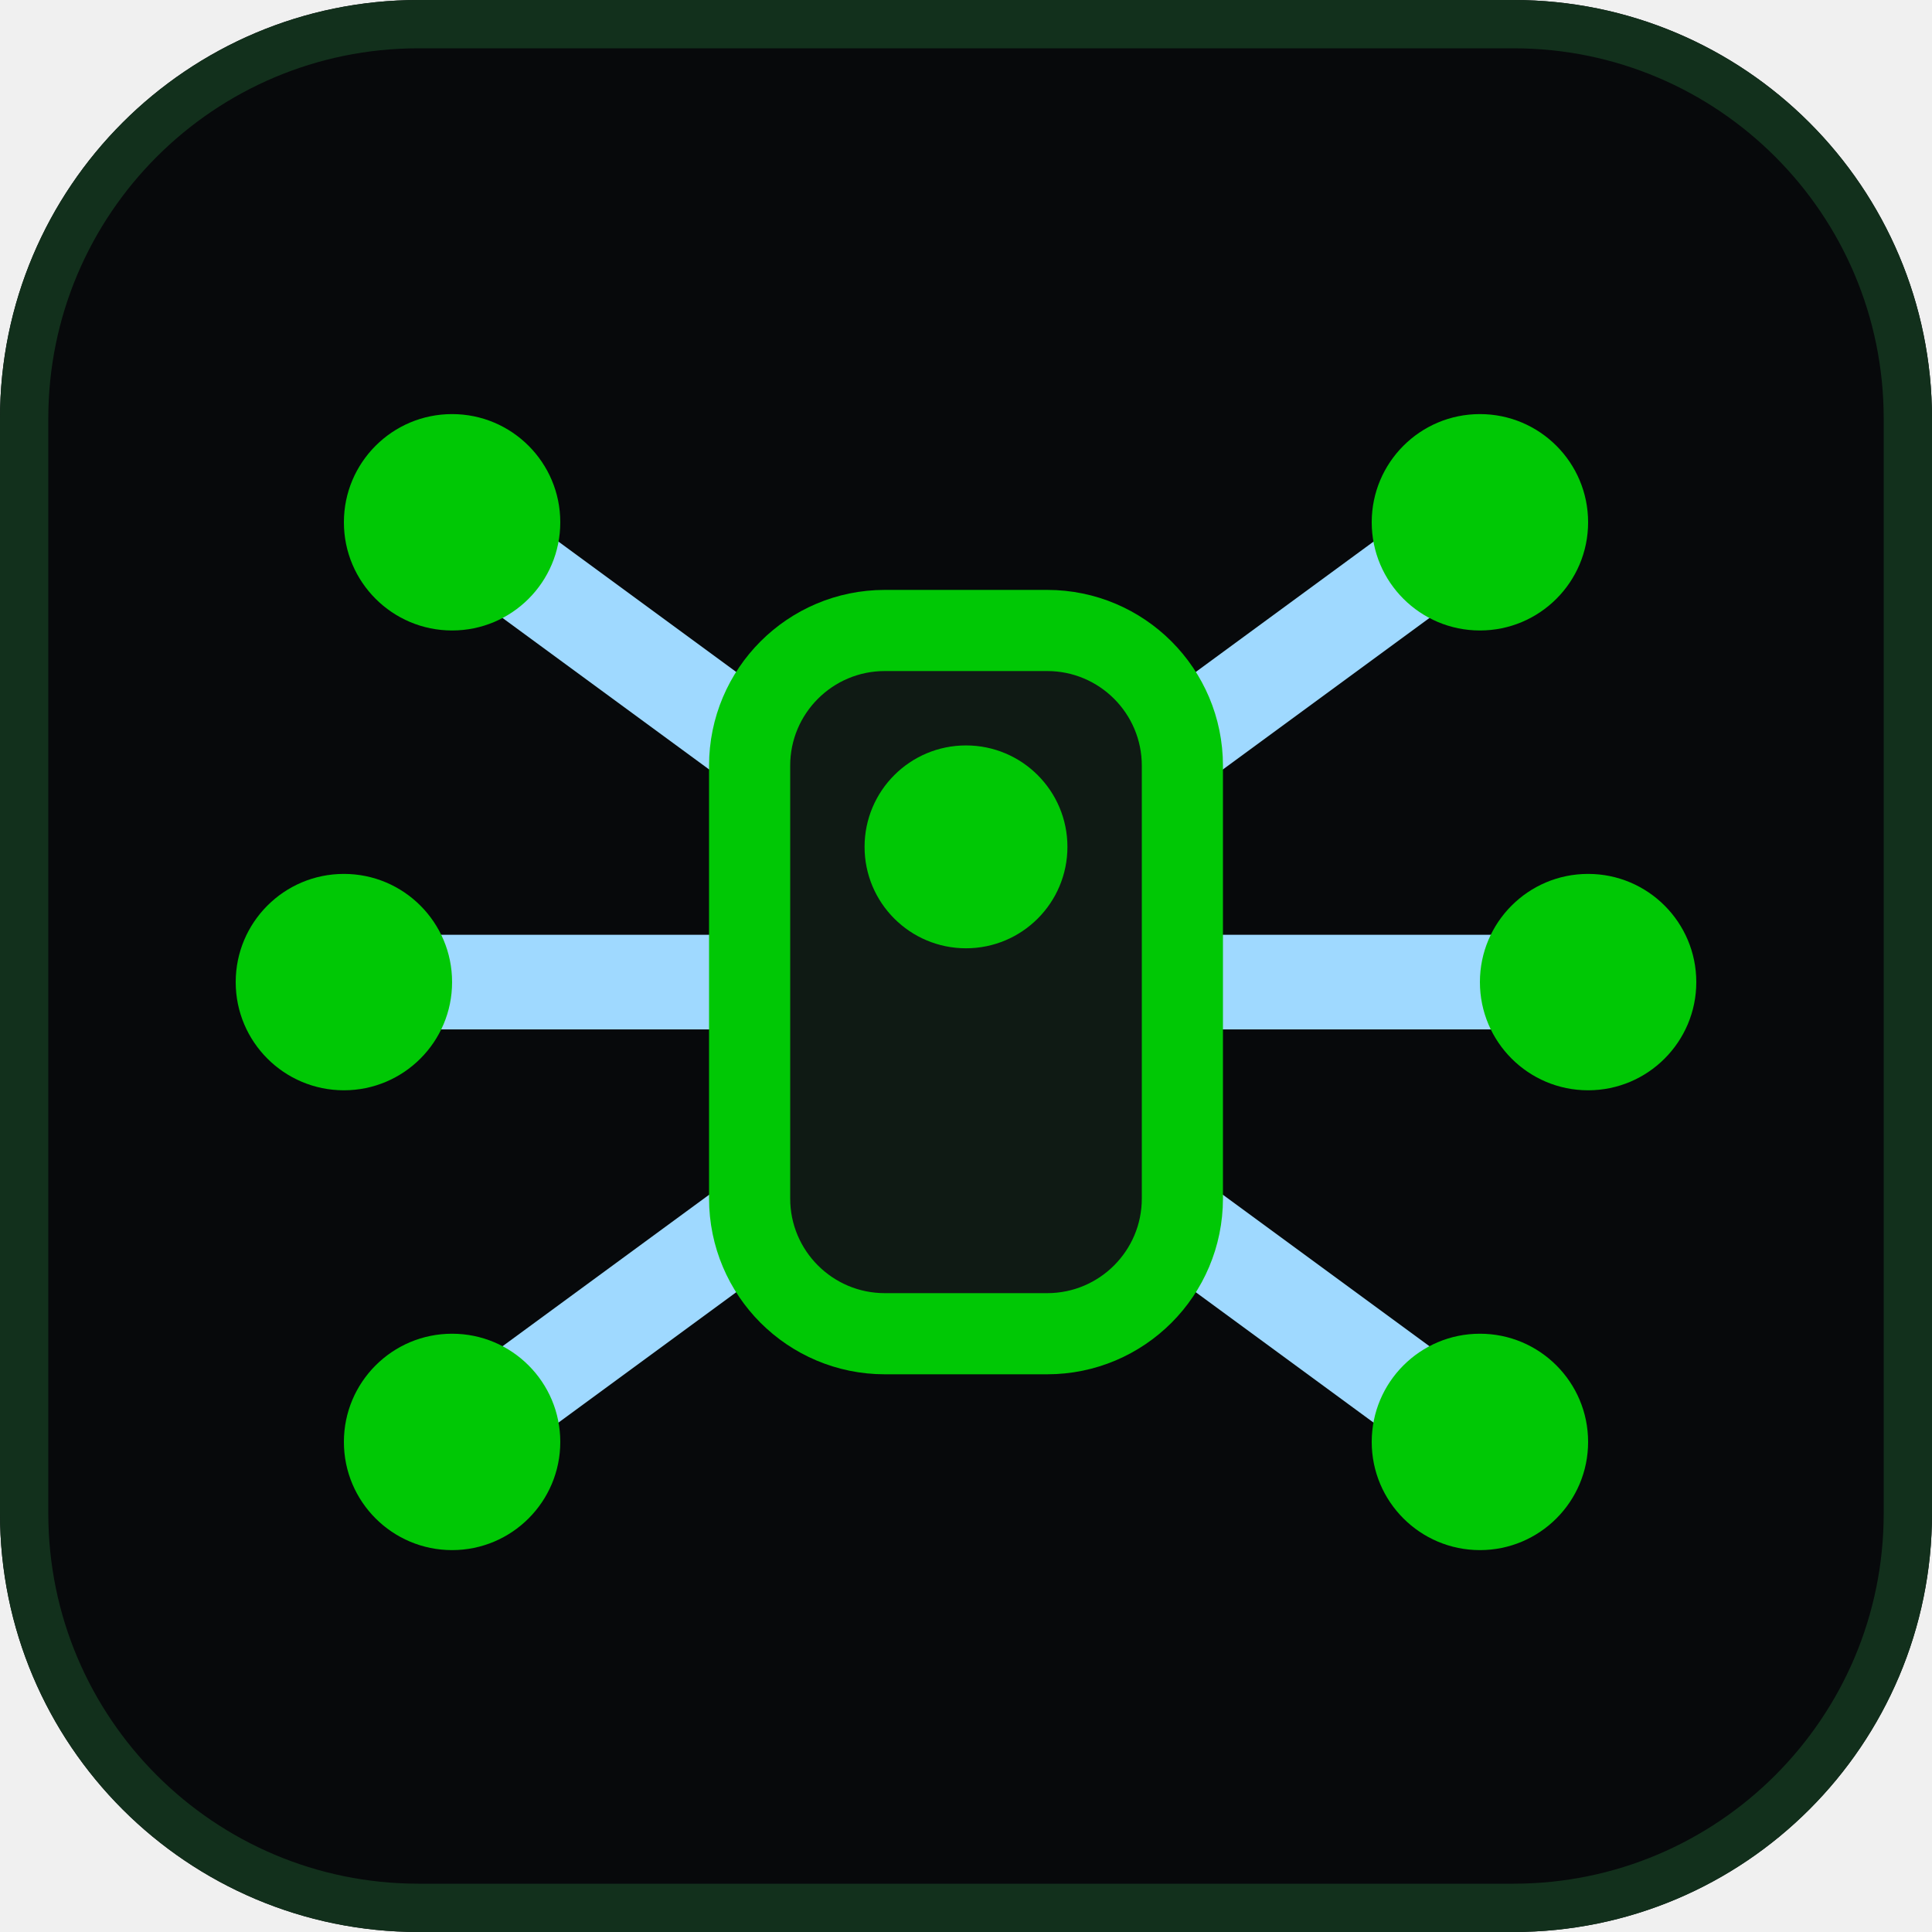
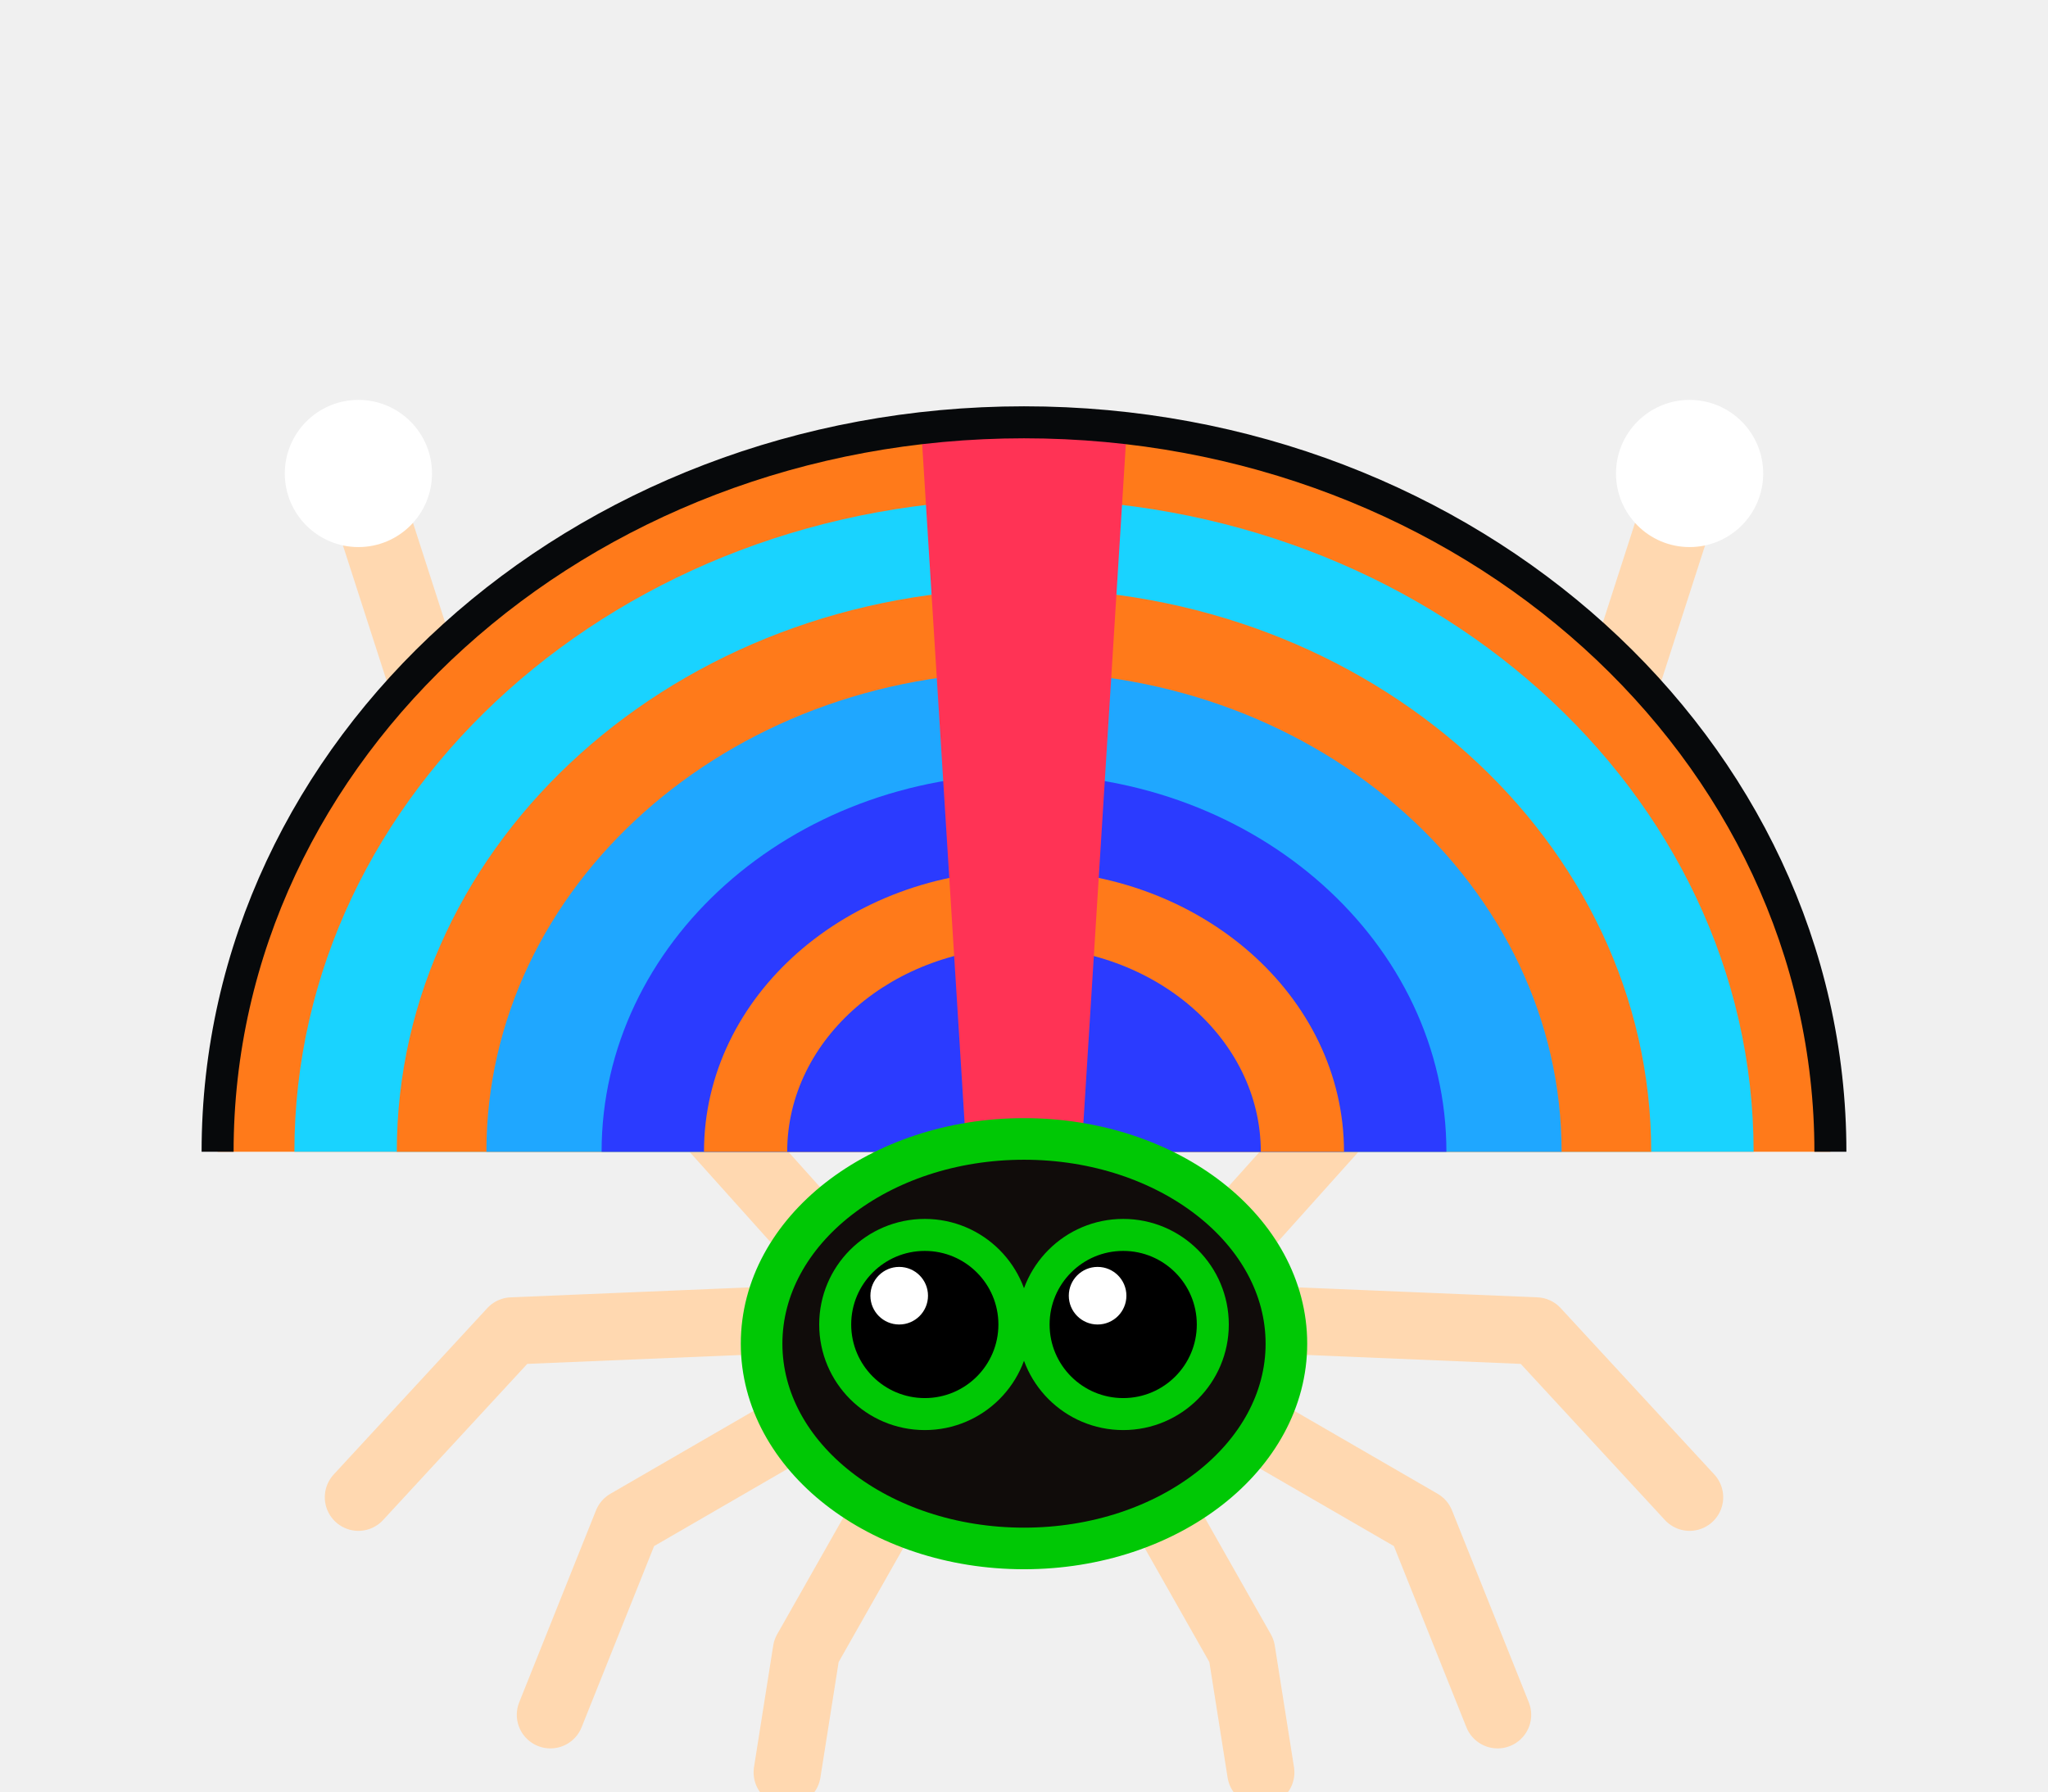
- <svg xmlns="http://www.w3.org/2000/svg" viewBox="0 0 120 120">
-   <rect width="120" height="120" rx="26" fill="#07090b" />
-   <rect x="1.5" y="1.5" width="117" height="117" rx="24.5" fill="none" stroke="#12301c" stroke-width="3" />
-   <g transform="translate(60 61) scale(0.84) translate(-60 -60)">
-     <g stroke="#9fd9ff" stroke-width="7" stroke-linecap="round">
-       <line x1="52" y1="48" x2="22" y2="26" />
-       <line x1="52" y1="60" x2="14" y2="60" />
-       <line x1="52" y1="72" x2="22" y2="94" />
-       <line x1="68" y1="48" x2="98" y2="26" />
-       <line x1="68" y1="60" x2="106" y2="60" />
-       <line x1="68" y1="72" x2="98" y2="94" />
-     </g>
-     <g fill="#00c805">
-       <circle cx="22" cy="26" r="8" />
-       <circle cx="14" cy="60" r="8" />
-       <circle cx="22" cy="94" r="8" />
-       <circle cx="98" cy="26" r="8" />
-       <circle cx="106" cy="60" r="8" />
-       <circle cx="98" cy="94" r="8" />
-     </g>
-     <rect x="44" y="34" width="32" height="52" rx="10" fill="#0f1a14" stroke="#00c805" stroke-width="6" />
-     <circle cx="60" cy="50" r="7.5" fill="#00c805" />
+ <svg xmlns="http://www.w3.org/2000/svg" width="32" height="28" viewBox="0 0 32 28" fill="none">
+   <g stroke="#ffd8b0" stroke-width="1.15" stroke-linecap="round" stroke-linejoin="round">
+     <polyline points="12.8,19.4 7.6,13.6 5.6,7.4" />
+     <polyline points="19.2,19.4 24.4,13.6 26.4,7.4" />
  </g>
+   <path d="M3.4 18 A12.6 11.4 0 0 1 28.6 18 Z" fill="#ff7a1a" />
+   <path d="M4.6 18 A11.4 10.2 0 0 1 27.4 18 Z" fill="#19d3ff" />
+   <path d="M6.2 18 A9.8 8.8 0 0 1 25.8 18 Z" fill="#ff7a1a" />
+   <path d="M7.6 18 A8.4 7.5 0 0 1 24.4 18 Z" fill="#1fa7ff" />
+   <path d="M9.4 18 A6.6 5.9 0 0 1 22.6 18 Z" fill="#2b3bff" />
+   <path d="M11 18 A5 4.4 0 0 1 21 18 Z" fill="#ff7a1a" />
+   <path d="M12.3 18 A3.7 3.2 0 0 1 19.7 18 Z" fill="#2b3bff" />
+   <path d="M15.1 18 L14.4 6.8 L17.6 6.8 L16.9 18 Z" fill="#ff3355" />
+   <path d="M3.4 18 A12.6 11.4 0 0 1 28.6 18" stroke="#07090b" stroke-width="0.5" />
+   <g stroke="#ffd8b0" stroke-width="1.05" stroke-linecap="round" stroke-linejoin="round">
+     <polyline points="13.6,21.6 9.8,23.8 8.6,26.8" />
+     <polyline points="18.4,21.6 22.2,23.8 23.4,26.8" />
+     <polyline points="12.8,20.6 8,20.8 5.6,23.4" />
+     <polyline points="19.2,20.6 24,20.8 26.4,23.4" />
+     <polyline points="14.3,22.8 12.6,25.8 12.3,27.7" />
+     <polyline points="17.7,22.8 19.4,25.8 19.7,27.7" />
+   </g>
+   <ellipse cx="16" cy="21" rx="4.1" ry="3.2" fill="#100c0a" stroke="#00c805" stroke-width="0.65" />
+   <circle cx="14.45" cy="20.7" r="1.4" fill="#000" stroke="#00c805" stroke-width="0.5" />
+   <circle cx="17.55" cy="20.7" r="1.4" fill="#000" stroke="#00c805" stroke-width="0.5" />
+   <circle cx="14.05" cy="20.25" r="0.45" fill="#fff" />
+   <circle cx="17.15" cy="20.25" r="0.45" fill="#fff" />
+   <circle cx="5.6" cy="7.4" r="1.15" fill="#fff" />
+   <circle cx="26.4" cy="7.4" r="1.15" fill="#fff" />
</svg>
